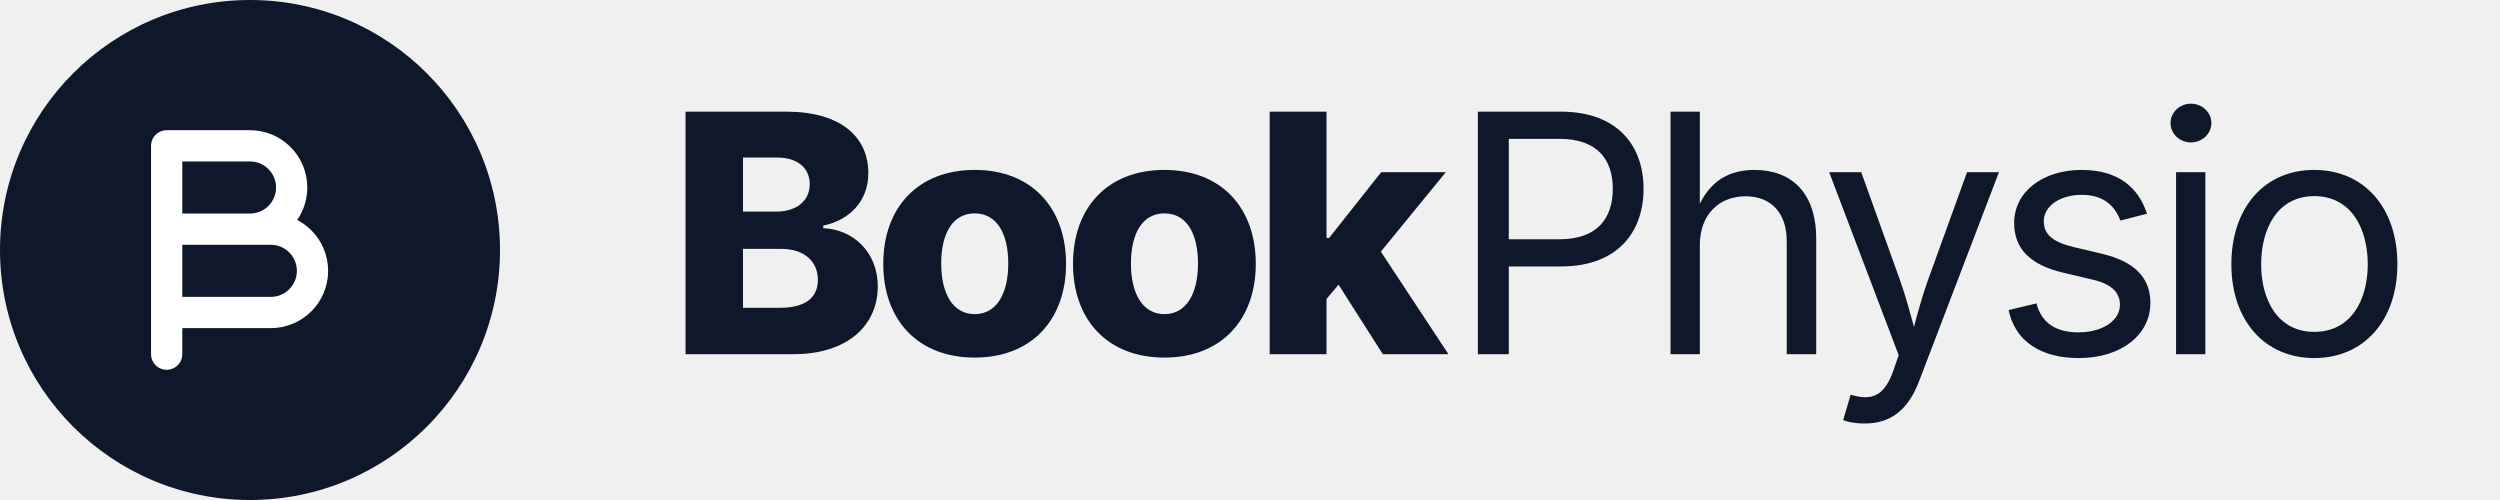
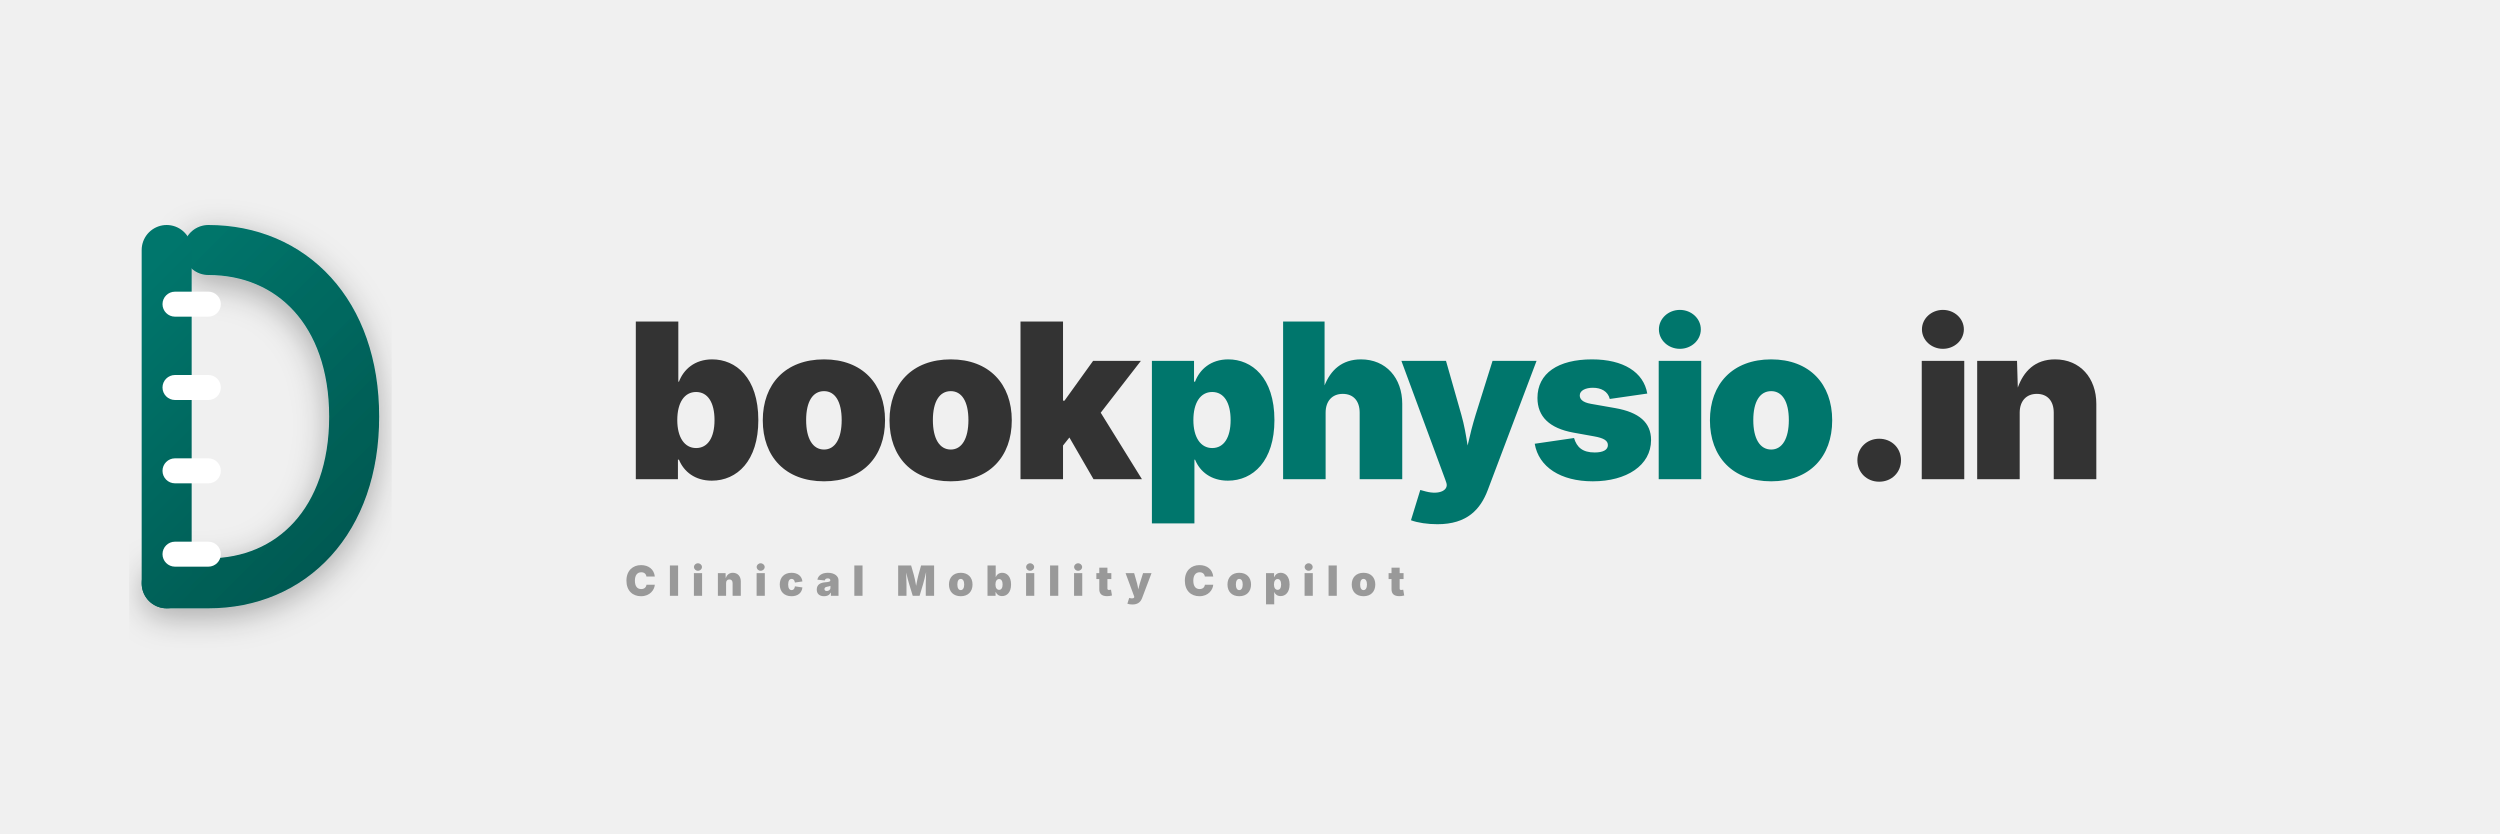
- <svg xmlns="http://www.w3.org/2000/svg" width="240" height="48" viewBox="0 0 240 48" fill="none">
-   <g transform="translate(0, 0)">
-     <circle cx="24" cy="24" r="24" fill="#0F172A" />
-     <path d="M16 14V34M16 14H24C26.209 14 28 15.791 28 18C28 20.209 26.209 22 24 22M16 22H26C28.209 22 30 23.791 30 26C30 28.209 28.209 30 26 30H16" stroke="white" stroke-width="3" stroke-linecap="round" stroke-linejoin="round" />
+ <svg xmlns="http://www.w3.org/2000/svg" width="600" height="200" viewBox="0 0 600 200" fill="none">
+   <g transform="translate(40, 60)">
+     <defs>
+       <linearGradient id="ribbon-grad" x1="0" y1="0" x2="80" y2="80" gradientUnits="userSpaceOnUse">
+         <stop stop-color="#00766C" />
+         <stop offset="1" stop-color="#004D46" />
+       </linearGradient>
+       <filter id="ribbon-glow" x="-20%" y="-20%" width="140%" height="140%">
+         <feGaussianBlur in="SourceAlpha" stdDeviation="4" />
+         <feOffset dx="0" dy="2" result="offsetblur" />
+         <feComponentTransfer>
+           <feFuncA type="linear" slope="0.3" />
+         </feComponentTransfer>
+         <feMerge>
+           <feMergeNode />
+           <feMergeNode in="SourceGraphic" />
+         </feMerge>
+       </filter>
+     </defs>
+     <path d="M10 0 C30 0, 45 15, 45 40 C45 65, 30 80, 10 80 H0" stroke="url(#ribbon-grad)" stroke-width="12" stroke-linecap="round" fill="none" filter="url(#ribbon-glow)" />
+     <path d="M0 0 V80" stroke="url(#ribbon-grad)" stroke-width="12" stroke-linecap="round" />
+     <g transform="translate(-1, 10)">
+       <rect width="14" height="6" rx="3" fill="white" />
+       <rect y="20" width="14" height="6" rx="3" fill="white" />
+       <rect y="40" width="14" height="6" rx="3" fill="white" />
+       <rect y="60" width="14" height="6" rx="3" fill="white" />
+     </g>
  </g>
-   <text x="64" y="34" fill="#0F172A" style="font-family: 'Inter', sans-serif; font-size: 32px; font-weight: 800; letter-spacing: -0.05em;">Book<tspan font-weight="400">Physio</tspan>
-   </text>
+   <g transform="translate(150, 115)">
+     <text font-family="Inter, sans-serif" font-weight="900" font-size="52" letter-spacing="-0.04em" fill="#333333">
+        book<tspan fill="#00766C">physio</tspan>.in
+     </text>
+     <text y="28" font-family="Inter, sans-serif" font-weight="900" font-size="10" letter-spacing="0.28em" fill="#999999" text-transform="uppercase">
+        Clinical Mobility Copilot
+     </text>
+   </g>
</svg>
